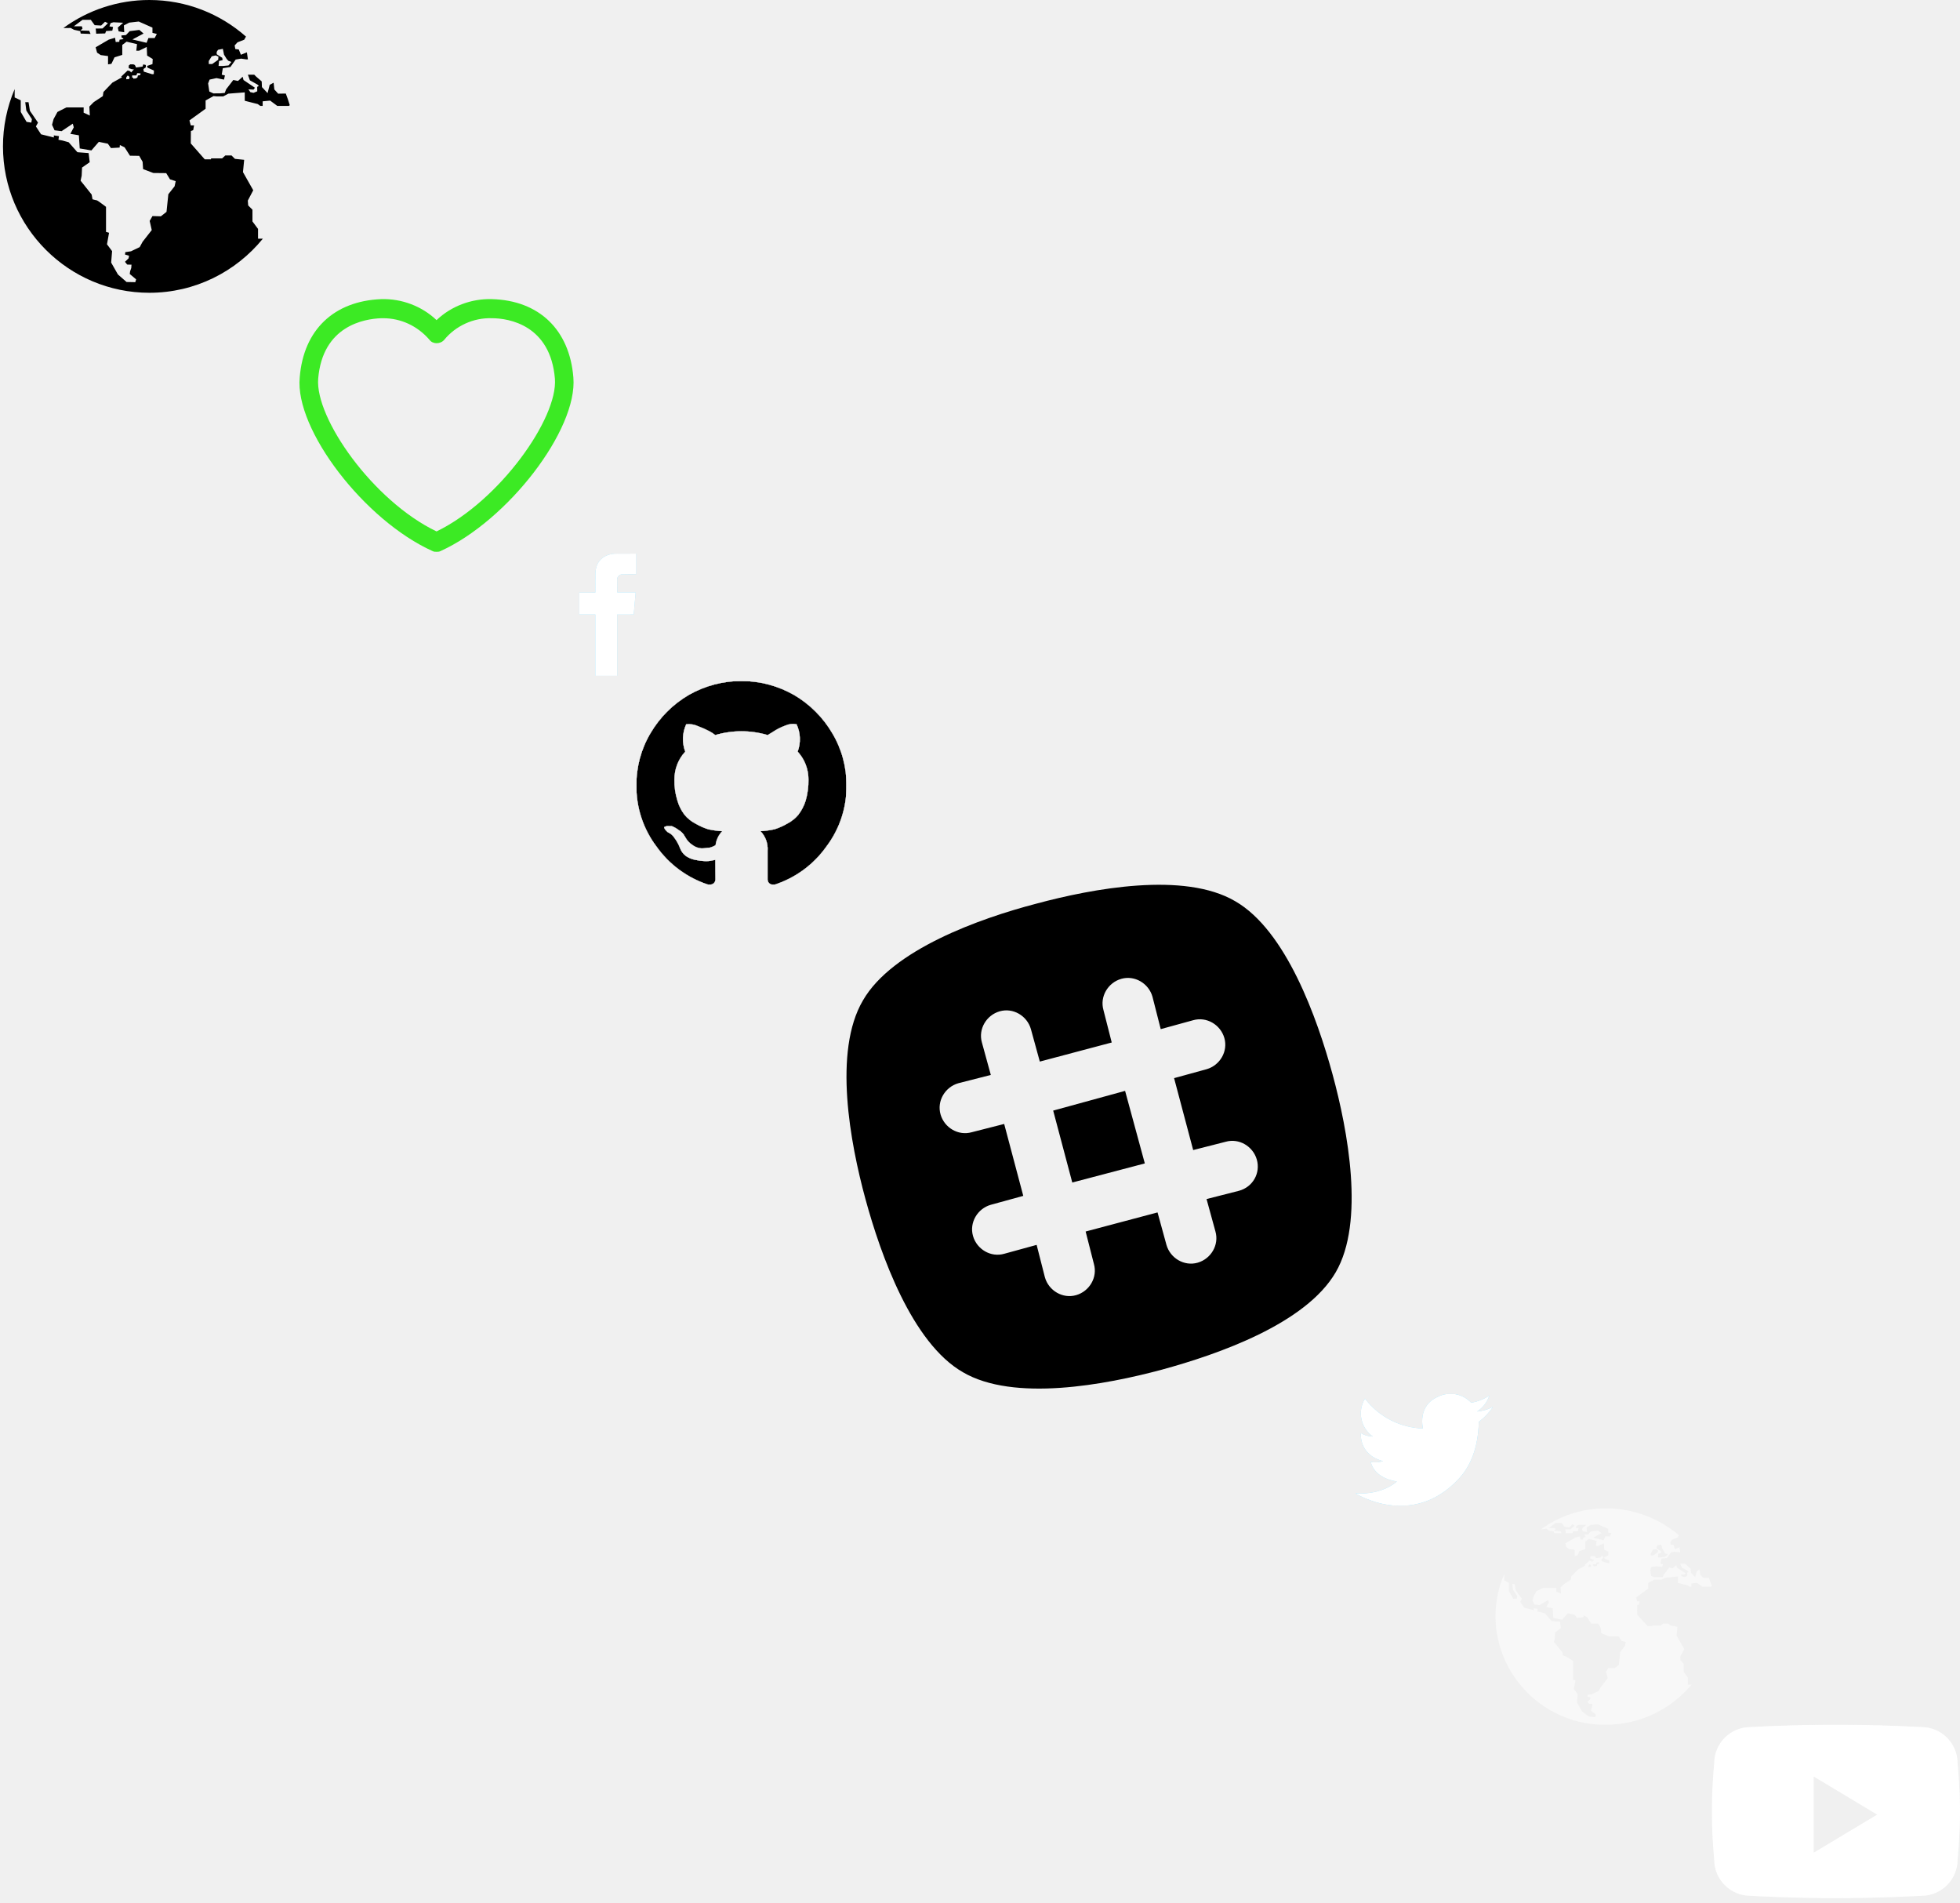
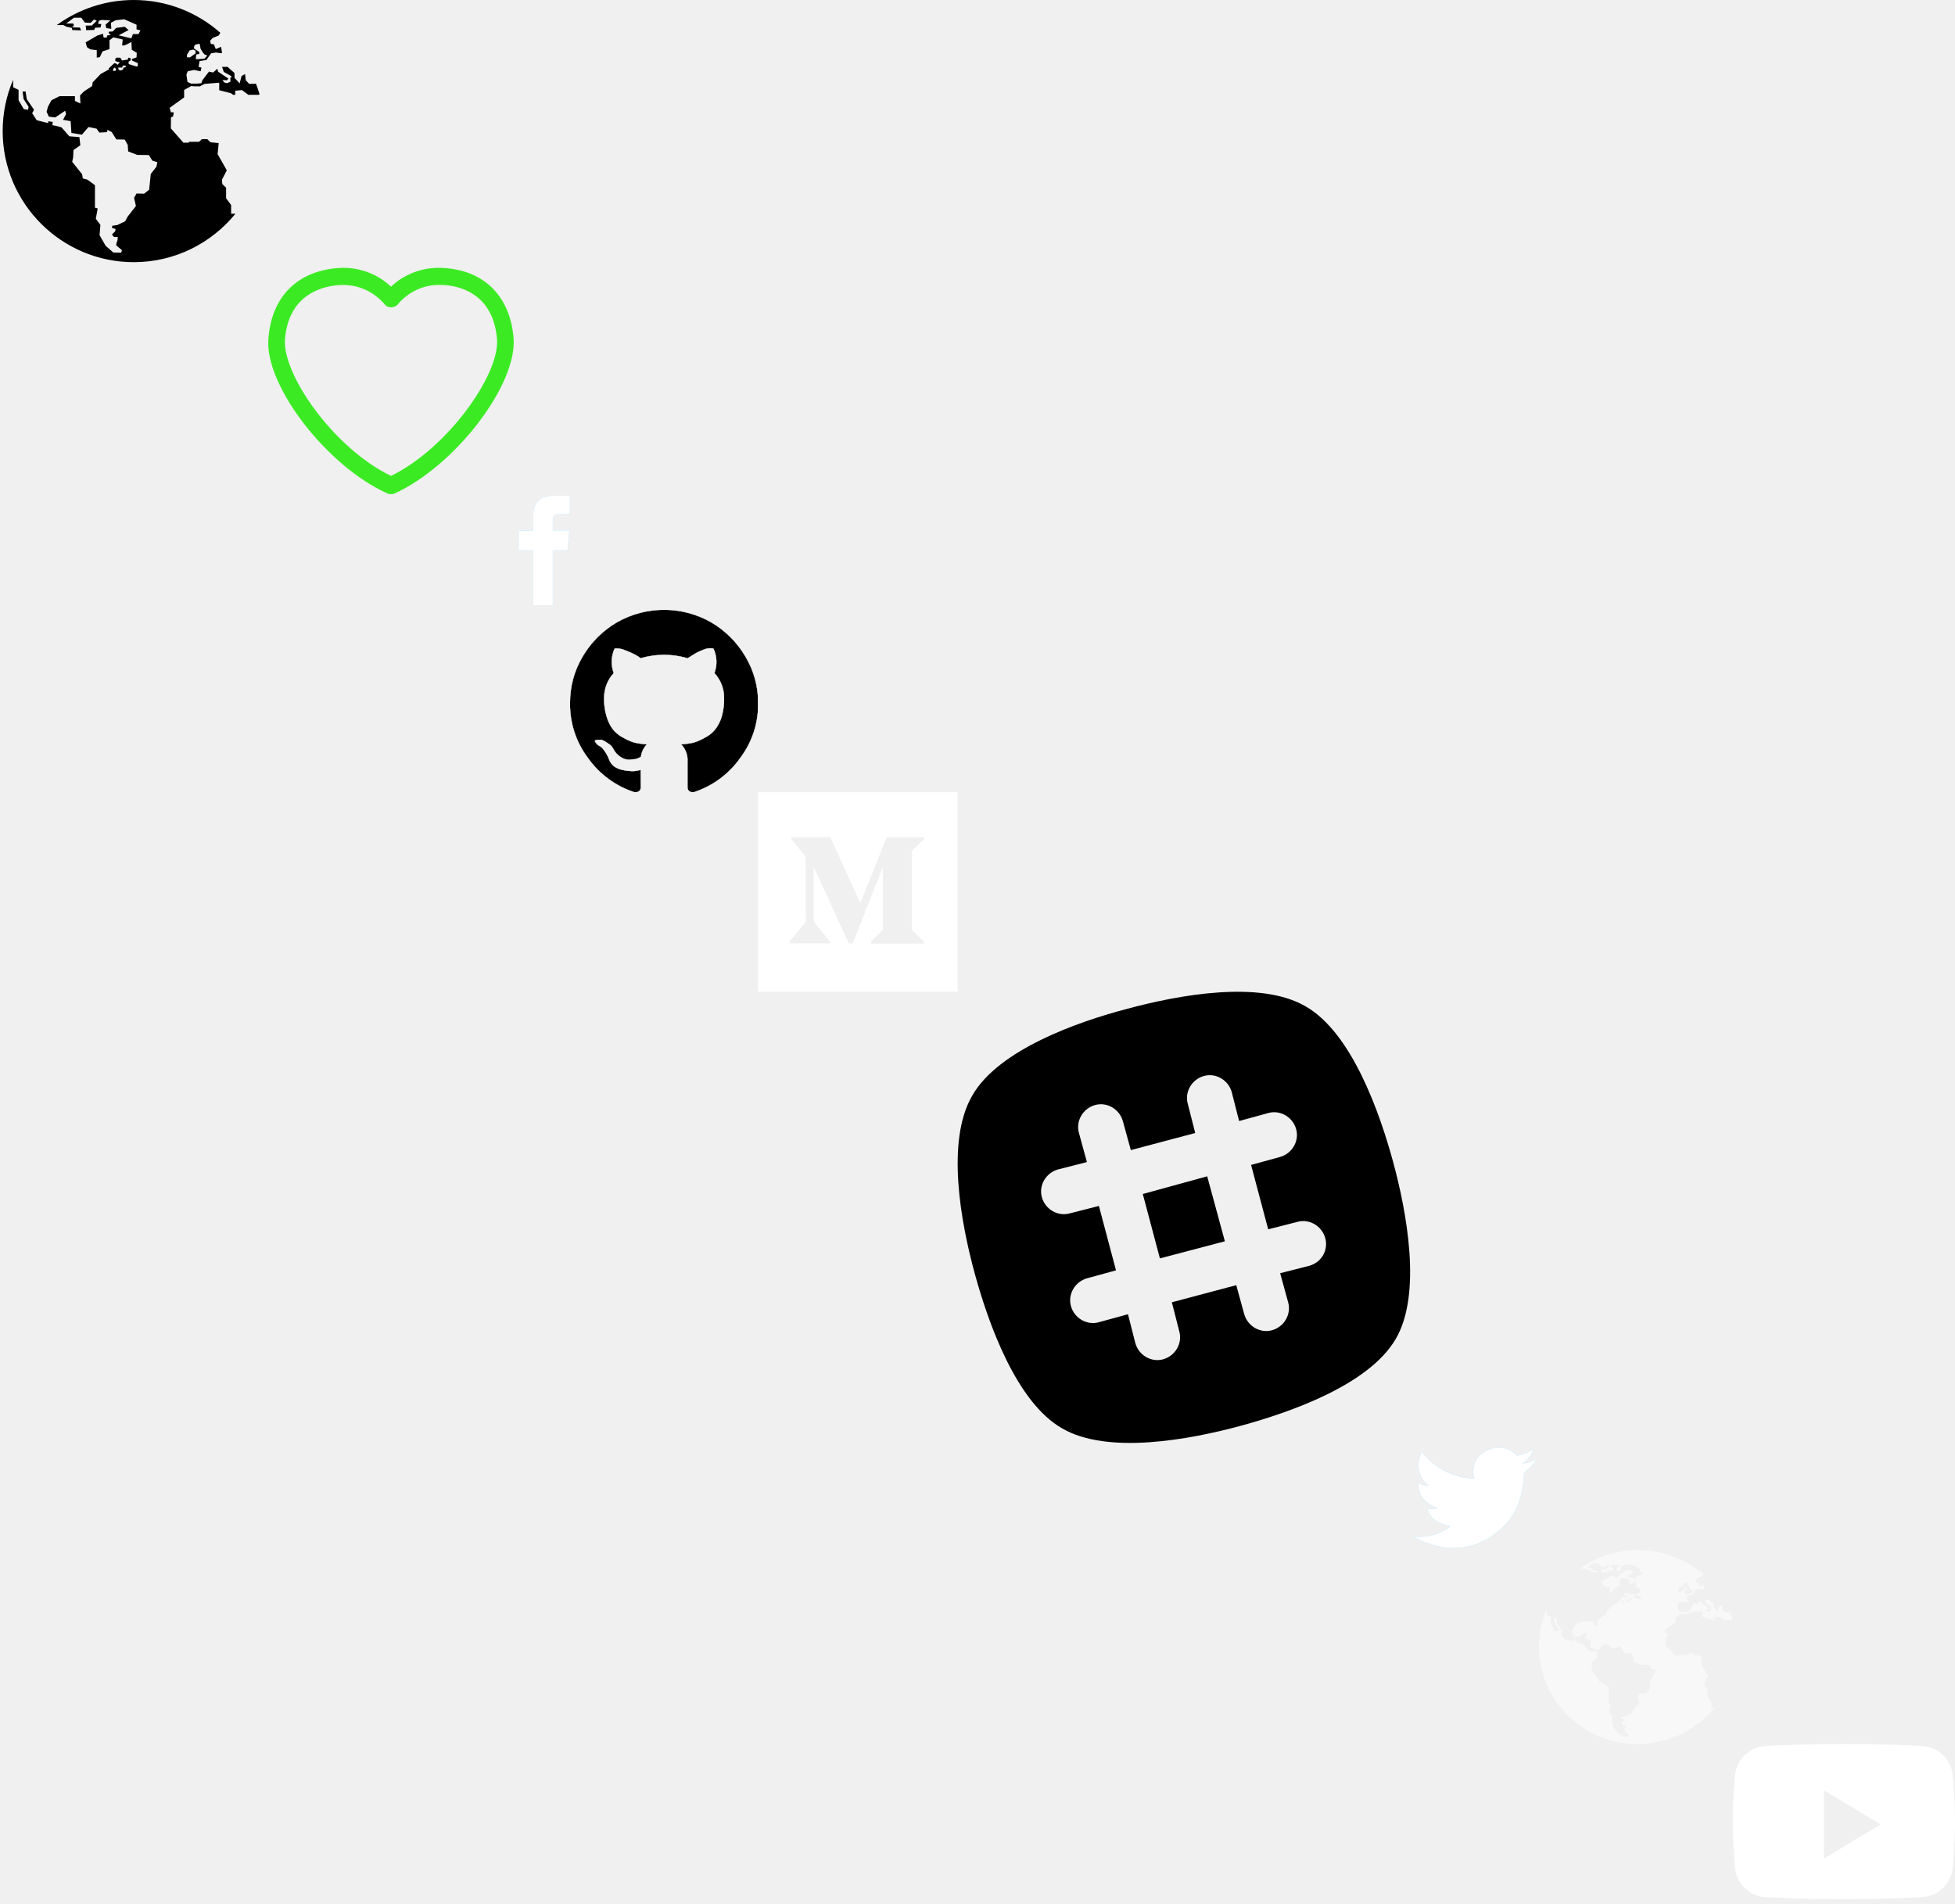
- <svg xmlns="http://www.w3.org/2000/svg" width="308" height="299" viewBox="0 0 308 299">
+ <svg xmlns="http://www.w3.org/2000/svg" width="343" height="334" viewBox="0 0 343 334">
  <svg width="46.002" height="46.002" viewBox="0 0 46.002 46.002" id="earth-globe-with-continents-maps">
    <path d="M40.503 16.351l.4.287h.373v-.718l1.176-.114 1.117.832h1.836l.129-.118a23.415 23.415 0 0 0-.623-1.823l-1.198.02-.601-.66-.116-1.061-.616.336-.33 1.297-.889-.946-.036-.894-.858-.739-.316-.315h-.995l.313.887 1.198.668.208.221-.26.13.012.703-.584.244-.498-.109-.312-.441.811.043.219-.295-1.795-1.211-.138-.516-.729.66-.739-.152-1.125 1.463-.222.573-.72.065-1.065.007-.637-.298-.188-1.265.229-.603 1.084-.237 1.182.237.145-.654-.502-.119.171-1.019 1.19-.186.832-1.175.859-.144.775.115h.286l-.158-1.104-.942.38-.332-.825-.547-.076-.103-.565.446-.486 1.061-.416.273-.488C34.599 2.175 29.284 0 23.468 0A22.87 22.87 0 0 0 9.955 4.405l1.16-.009.517.286.974.21.076.383 1.549.057-.21-.497-1.376-.039.324-.305-.113-.364h-1.244l1.357-1.013h1.3l.611.842 1.014.057.611-.593.459.229-.842.822s-1.165.021-1.108.021c.057 0 .096.802.096.802l1.413-.039.153-.381.974-.058.115-.573-.573-.097.191-.516.439-.133 1.529.076-.843.765.136.592.879.134-.057-1.07.841-.44 1.491-.172 2.159.956v.822l.688.172-.345.65h-.975l-.289.745-2.225-.525 1.751-.933-.667-.567-1.51.191-.132.137-.005-.002-.023.032-.435.452-.719.059.057.358.251.104-.01.118-.585.083-.043.339-.559.029-.101-.674-1.003.305-2.05 1.2.23.845.573.374 1.146.158v1.303l.53-.085.488-1.018 1.219-.386V7.061l.678-.512 1.639.387-.115 1.033h.44l1.205-.592.058 1.356.877.535-.037.804-.84.286.057.266 1.013.461-.021.554-.293.025a.08.08 0 0 0-.003-.015l-1.278-.394-.054-.41h-.001l.374-.257v-.374l-.402-.101-.1.345-.705.109-.07-.023v.035l-.244.037-.199-.402-.23-.101h-.502l-.228.188v.416l.429.143.424.06-.095.042-.387.429-.17-.214-.374-.099-1.019.958.133.109-1.504.833-1.415 1.472-.097.655-1.418.932-.703.707.078 1.414-.975-.454.007-.827-2.713.001-1.405.711-.61 1.125-.242.892.395.865 1.107.135 1.759-1.176.154.583-.537 1.014 1.339.229.134 2.068 1.835.312 1.166-1.348 1.415.288.497.691 1.357-.08.038-.401.746.362.841 1.318 1.452.02.536.938.076 1.146 1.606.611 2.026.021.593.973.898.288-.172.805-.984 1.25-.287 2.769-.889.702-1.318-.039-.439.764.326 1.436-1.435 1.834-.458.842-1.367.656-.899.137-.037.381.631.181-.076.411-.565.544.343.433.68.019-.038.524-.181.517-.058.42 1.006.847-.134.44-1.369-.026-1.362-1.188-1.061-1.865.148-1.8-.803-1.071.325-1.815-.477-.133V32.5s-1.338-1.014-1.415-1.014c-.077 0-.708-.172-.708-.172l-.134-.744-1.739-2.18.172-.783.057-1.281 1.204-.842-.172-1.434-1.758-.132-1.376-1.568-.975-.27-.63-.116.076-.573-.803-.114v.325l-2.008-.501-.808-1.236.329-.599-1.271-1.855-.218-1.357h-.516l.171 1.318.879 1.357-.096.536-.745-.115-.917-1.563v-1.819l-.956-.459V14a22.884 22.884 0 0 0-1.835 9.001c0 12.683 10.318 23.001 23.001 23.001 7.19 0 13.618-3.318 17.839-8.502h-.759v-1.529l-.878-1.182V32.95l-.67-.668-.059-.765.852-1.625-1.613-2.849.189-1.933-1.452-.15-.535-.535h-.976l-.496.458H33.19l-.058.153h-.957l-2.196-2.503.018-1.95.363-.133.135-.746h-.516l-.211-.783 2.541-1.834v-1.3l1.244-.691.504.05h1.023l.801-.43 2.581-.201v1.319l2.041.517zM34.051 8.15l.21-.324.756-.153.189.918.402.649.267.307.487.19-.459.546-.889.085h-.668l.075-.793.556-.115-.047-.373-.518-.325-.362-.248.001-.364zM32.81 9.584l.459-.736.619-.144.44.191-.04.497-.946.669h-.534v-.477h.002zm-12.497 2.829l-.479.04.026-.333.214-.267.288.226-.049.334zm1.679-.588l-.327.028-.066.316-.252.157-.404.034c-.014-.095-.022-.167-.022-.167h-.157v-.34h.659l.136-.351.262-.005.299.062-.128.266z" />
  </svg>
  <svg id="heart" viewBox="-283.4 406.5 43.2 39.7" width="43.2" height="39.7" x="47" y="47">
    <style>.bst0{fill:#3cea24}</style>
    <path class="bst0" d="M-261.8 446.2c-.2 0-.4 0-.6-.1-10.7-4.8-21.7-19.1-20.9-27.3.6-7.5 5.4-12 12.8-12.3 3.2-.1 6.4 1.1 8.7 3.3 2.3-2.2 5.5-3.4 8.7-3.3 7.4.2 12.2 4.8 12.8 12.3.7 8.2-10.3 22.5-20.9 27.3-.2.1-.4.1-.6.1zm-8.4-36.7h-.3c-2.7.1-9.2 1.2-9.9 9.5-.5 6.2 8.6 19.2 18.6 24 9.9-4.8 19.1-17.8 18.6-24-.7-8.4-7.2-9.5-9.9-9.5-2.9-.1-5.7 1.2-7.5 3.4-.6.7-1.8.7-2.3 0-1.9-2.2-4.5-3.4-7.3-3.4z" />
  </svg>
  <svg width="9" height="19.18" viewBox="0 0 9 19.18" id="socials-fb" x="91" y="87">
    <defs>
      <style>.ccls-1{fill:#00d8ff;fill-rule:evenodd;filter:url(#cfilter)}</style>
      <filter id="cfilter" x="285" y="1008.41" width="9" height="19.18" filterUnits="userSpaceOnUse">
        <feFlood result="flood" flood-color="#fff" />
        <feComposite result="composite" operator="in" in2="SourceGraphic" />
        <feBlend result="blend" in2="SourceGraphic" />
      </filter>
    </defs>
    <path id="cShape_20_copy_9" data-name="Shape 20 copy 9" class="ccls-1" d="M293.99 1008.39l-2.848.01s-3.632-.33-3.581 3.38l-.006 2.73-2.568.01v3.44h2.568v9.64h3.426v-9.63l2.6-.01.307-3.47h-2.9l-.014-2.05a.829.829 0 0 1 .951-.79l2.063-.03v-3.23z" transform="translate(-285 -1008.41)" />
  </svg>
  <svg width="33" height="32" viewBox="0 0 33 32" id="socials-gh" x="100" y="107">
    <defs>
      <style>.dcls-1{fill:#f8f8f8;fill-rule:evenodd;filter:url(#dfilter)}</style>
      <filter id="dfilter" x="933" y="10274" width="33" height="32" filterUnits="userSpaceOnUse">
        <feFlood result="flood" />
        <feComposite result="composite" operator="in" in2="SourceGraphic" />
        <feBlend result="blend" in2="SourceGraphic" />
      </filter>
    </defs>
    <path id="dRounded_Rectangle_1_copy" data-name="Rounded Rectangle 1 copy" class="dcls-1" d="M963.786 10282.2a16.816 16.816 0 0 0-6-6 16.689 16.689 0 0 0-16.564 0 16.818 16.818 0 0 0-6 6 15.761 15.761 0 0 0-2.213 8.2 15.589 15.589 0 0 0 3.147 9.6 16.058 16.058 0 0 0 8.132 6 1.108 1.108 0 0 0 .859-.2.891.891 0 0 0 .279-.6c0-.1 0-.4-.01-1.2-.008-.7-.011-1.3-.011-1.9l-.494.1a4.193 4.193 0 0 1-1.193.1 8.042 8.042 0 0 1-1.493-.2 3.856 3.856 0 0 1-1.439-.6 2.7 2.7 0 0 1-.945-1.3l-.215-.5a6.266 6.266 0 0 0-.677-1.1 2.185 2.185 0 0 0-.934-.8l-.151-.1q-.15-.15-.279-.3a1.177 1.177 0 0 1-.193-.3.127.127 0 0 1 .107-.2 1.02 1.02 0 0 1 .623-.1h.43a4.587 4.587 0 0 1 1.063.6 2.474 2.474 0 0 1 1.042 1.1 3.477 3.477 0 0 0 1.192 1.3 2.658 2.658 0 0 0 1.407.5c.473 0 .881-.1 1.225-.1a3.374 3.374 0 0 0 .967-.4 3.844 3.844 0 0 1 1.052-2.2 13.569 13.569 0 0 1-2.2-.3 9.9 9.9 0 0 1-2.019-.9 5.487 5.487 0 0 1-1.73-1.4 6.76 6.76 0 0 1-1.127-2.3 10.054 10.054 0 0 1-.441-3.2 6.4 6.4 0 0 1 1.7-4.4 5.573 5.573 0 0 1 .15-4.3 3.482 3.482 0 0 1 1.848.3 14.512 14.512 0 0 1 1.794.8 4.842 4.842 0 0 1 .913.6 14.48 14.48 0 0 1 8.25 0l.816-.5a9.144 9.144 0 0 1 1.976-1 2.858 2.858 0 0 1 1.741-.2 5.518 5.518 0 0 1 .172 4.3 6.407 6.407 0 0 1 1.7 4.4 11.217 11.217 0 0 1-.44 3.3 7.09 7.09 0 0 1-1.138 2.2 5.612 5.612 0 0 1-1.741 1.4 9.9 9.9 0 0 1-2.019.9 13.569 13.569 0 0 1-2.2.3 4.007 4.007 0 0 1 1.116 3.1v4.5a.907.907 0 0 0 .269.6 1.074 1.074 0 0 0 .849.2 16.058 16.058 0 0 0 8.132-6 15.589 15.589 0 0 0 3.147-9.6 15.771 15.771 0 0 0-2.232-8.2z" transform="translate(-933 -10274)" />
  </svg>
-   <svg viewBox="0 0 79.4 79.2" width="79.4" height="79.2" id="socials-sl" x="133" y="139">
+   <svg width="35" height="35" viewBox="0 0 35 35" id="socials-med" x="133" y="139">
+     <defs>
+       <style>.ecls-1{fill:#fff;fill-rule:evenodd}</style>
+     </defs>
+     <path class="ecls-1" d="M0 35V0h35v35H0zM29.077 7.9h-6.5l-4.633 11.55L12.675 7.9H5.86v.39l2.2 2.65a.91.91 0 0 1 .3.77V22.1a1.194 1.194 0 0 1-.318 1.03l-2.47 3v.39h7v-.39l-2.469-3a1.232 1.232 0 0 1-.341-1.03v-8.99l6.147 13.41h.714l5.28-13.41V23.8a.549.549 0 0 1-.187.53l-1.9 1.84v.39h9.221v-.39l-1.833-1.8a.553.553 0 0 1-.209-.53V10.62a.561.561 0 0 1 .209-.53l1.877-1.8V7.9z" />
+   </svg>
+   <svg viewBox="0 0 79.4 79.2" width="79.4" height="79.2" id="socials-sl" x="168" y="174">
    <path d="M76.4 29.8C74 21 69.1 7.2 61.1 2.6c-8-4.7-22.4-2-31.3.4C21 5.3 7.2 10.2 2.6 18.2c-4.7 8-2 22.4.4 31.2S10.3 72 18.3 76.6c8 4.7 22.4 2 31.3-.4 8.8-2.4 22.6-7.2 27.3-15.3 4.6-7.9 1.9-22.3-.5-31.1zM61.7 48.1l-5.1 1.3 1.4 5.1c.6 2.1-.7 4.3-2.8 4.9s-4.3-.7-4.9-2.8l-1.4-5.1-11.3 3 1.3 5.1c.6 2.1-.7 4.3-2.8 4.9-2.1.6-4.3-.7-4.9-2.8l-1.3-5.1-5.1 1.4c-2.1.6-4.3-.7-4.9-2.8-.6-2.1.7-4.3 2.8-4.9l5.1-1.4-3-11.3-5.1 1.3c-2.1.6-4.3-.7-4.9-2.8-.6-2.1.7-4.3 2.8-4.9l5.1-1.3-1.4-5.1c-.6-2.1.7-4.3 2.8-4.9 2.1-.6 4.3.7 4.9 2.8l1.4 5.1 11.3-3-1.3-5.1c-.6-2.1.7-4.3 2.8-4.9 2.1-.6 4.3.7 4.9 2.8l1.3 5.1 5.1-1.4c2.1-.6 4.3.7 4.9 2.8.6 2.1-.7 4.3-2.8 4.9l-5.1 1.4 3 11.3 5.1-1.3c2.1-.6 4.3.7 4.9 2.8.6 2.1-.6 4.3-2.8 4.9z" />
    <path d="M32.5 35.5l3 11.3 11.4-3-3.1-11.4z" />
  </svg>
-   <svg width="21.594" height="17.59" viewBox="0 0 21.594 17.59" id="socials-tw" x="213" y="219">
+   <svg width="21.594" height="17.59" viewBox="0 0 21.594 17.59" id="socials-tw" x="248" y="254">
    <defs>
-       <style>.fcls-1{fill:#00d8ff;fill-rule:evenodd;filter:url(#ffilter)}</style>
-       <filter id="ffilter" x="241.969" y="1009.41" width="21.594" height="17.59" filterUnits="userSpaceOnUse">
+       <style>.gcls-1{fill:#00d8ff;fill-rule:evenodd;filter:url(#gfilter)}</style>
+       <filter id="gfilter" x="241.969" y="1009.41" width="21.594" height="17.59" filterUnits="userSpaceOnUse">
        <feFlood result="flood" flood-color="#fff" />
        <feComposite result="composite" operator="in" in2="SourceGraphic" />
        <feBlend result="blend" in2="SourceGraphic" />
      </filter>
    </defs>
-     <path id="fShape_19_copy" data-name="Shape 19 copy" class="fcls-1" d="M241.973 1025.06s8.875 5.67 16.259-2.33c1.752-1.9 3.02-4.69 3.121-8.92a9.224 9.224 0 0 0 2.217-2.34 6.729 6.729 0 0 1-2.5.73 4.691 4.691 0 0 0 1.932-2.5 7.471 7.471 0 0 1-2.85 1.11 4.44 4.44 0 0 0-5.257-.92c-3.262 1.45-2.312 4.97-2.312 4.97a11.962 11.962 0 0 1-9.12-4.69 4.458 4.458 0 0 0 1.235 5.95 3.682 3.682 0 0 1-1.868-.53s-.412 3.38 3.483 4.4a4.113 4.113 0 0 1-1.932.13s.349 2.47 4.085 3.07c-.002 0-2.155 2.12-6.493 1.87z" transform="translate(-241.969 -1009.41)" />
+     <path id="gShape_19_copy" data-name="Shape 19 copy" class="gcls-1" d="M241.973 1025.06s8.875 5.67 16.259-2.33c1.752-1.9 3.02-4.69 3.121-8.92a9.224 9.224 0 0 0 2.217-2.34 6.729 6.729 0 0 1-2.5.73 4.691 4.691 0 0 0 1.932-2.5 7.471 7.471 0 0 1-2.85 1.11 4.44 4.44 0 0 0-5.257-.92c-3.262 1.45-2.312 4.97-2.312 4.97a11.962 11.962 0 0 1-9.12-4.69 4.458 4.458 0 0 0 1.235 5.95 3.682 3.682 0 0 1-1.868-.53s-.412 3.38 3.483 4.4a4.113 4.113 0 0 1-1.932.13s.349 2.47 4.085 3.07c-.002 0-2.155 2.12-6.493 1.87z" transform="translate(-241.969 -1009.41)" />
  </svg>
-   <svg width="34" height="34" viewBox="0 0 34 34" id="socials-ws" x="235" y="237">
+   <svg width="34" height="34" viewBox="0 0 34 34" id="socials-ws" x="270" y="272">
    <defs>
-       <style>.gcls-1{fill:#f8f8f8;fill-rule:evenodd}</style>
+       <style>.hcls-1{fill:#f8f8f8;fill-rule:evenodd}</style>
    </defs>
-     <path id="gRounded_Rectangle_1_copy" data-name="Rounded Rectangle 1 copy" class="gcls-1" d="M906.2 10285.1l.3.2h.281v-.5l.887-.1.843.6h1.389l.1-.1c-.139-.4-.295-.9-.47-1.3h-.9l-.454-.5-.087-.8-.465.3-.249.9-.671-.7-.027-.6-.647-.6-.239-.2h-.75l.236.6.9.5.157.2-.2.1.009.5-.44.2-.376-.1-.235-.3h.612l.165-.2-1.355-.9-.1-.4-.55.5-.557-.1-.849 1.1-.168.4h-1.346l-.481-.2-.142-.9.173-.5.818-.1.892.1.109-.4-.379-.1.129-.8.9-.1.628-.9.648-.1.585.1h.216l-.12-.8-.71.3-.251-.7h-.413l-.077-.4.336-.4.8-.3.206-.4a17.664 17.664 0 0 0-11.458-4.2 17.154 17.154 0 0 0-10.2 3.3l.876-.1.39.3.735.1.057.3h1.169l-.159-.3-1.038-.1.244-.2-.085-.2h-.938l1.023-.8h.981l.461.6.765.1.461-.5.347.2-.636.6h-.836a2.861 2.861 0 0 1 .073.6h1.066l.115-.3h.735l.087-.5h-.432l.144-.4.331-.1h1.154l-.636.6.1.4.663.1-.043-.7.635-.4 1.125-.1 1.629.7v.6l.519.1-.26.5h-.736l-.218.6-1.679-.4 1.321-.7-.5-.4-1.139.1-.1.1h-.024l-.328.4h-.543l.043.3.19.1h-.008l-.441.1-.033.3h-.421l-.077-.5-.756.2-1.547.9.174.6.432.3.865.1v1l.4-.1.369-.7.919-.3v-1.2l.512-.4 1.236.3-.086.8h.332l.909-.4.044 1 .661.3-.028.6-.633.3.043.2.764.3-.016.4h-.223l-.964-.3-.041-.3.282-.2v-.3h-.3l-.076.2-.531.1h-.237l-.151-.3h-.552l-.172.1v.3l.324.1.32.1h-.072l-.292.3-.128-.1-.282-.1-.769.7.1.1-1.135.6-1.067 1.1-.073.5-1.07.7-.531.5.059 1-.735-.3v-.6h-2.047l-1.06.5-.46.8-.183.7.3.6.835.1 1.327-.8.117.4-.406.7 1.011.2.1 1.5 1.384.3.88-1 1.068.2.375.5 1.023-.1.029-.3.563.3.635 1h1.1l.4.7.058.8 1.212.5h1.528l.448.7.677.2-.13.6-.742 1-.217 2-.67.5h-1l-.331.6.246 1-1.083 1.4-.345.6-1.032.5-.678.1-.028.3.476.1-.057.3-.427.4.259.3h.513l-.028.4-.137.4-.044.3.759.6-.1.4-1.033-.1-1.027-.8-.8-1.4.112-1.3-.606-.8.245-1.4-.36-.1v-2.9s-1.009-.7-1.067-.7a5.3 5.3 0 0 1-.534-.2l-.1-.5-1.312-1.6.13-.6.043-.9.909-.7-.13-1-1.327-.1-1.038-1.2-.735-.2-.476-.1.058-.4-.606-.1v.3l-1.515-.4-.61-.9.248-.5-.959-1.3-.164-1h-.389l.129.9.663 1-.073.4h-.554l-.692-1.2v-1.3l-.721-.4v-1a16.907 16.907 0 0 0-1.387 6.7 17.182 17.182 0 0 0 17.354 17 17.58 17.58 0 0 0 13.459-6.3h-.572v-1.1l-.663-.9v-1.3l-.5-.5-.045-.6.643-1.2-1.217-2.1.142-1.4-1.1-.2-.4-.3h-.736l-.374.3h-1.3l-.044.1h-.727l-1.657-1.8.014-1.5.274-.1.1-.5h-.39l-.159-.6 1.917-1.4v-.9l.939-.5h1.152l.605-.3 1.947-.2v1zm-4.868-6.1l.158-.2.571-.1.142.6.3.5.2.3.367.1-.346.4-.671.1h-.5l.057-.6.419-.1-.035-.3-.391-.2-.273-.2v-.3zm-.937 1.1l.347-.6.467-.1.332.2-.03.3-.714.5h-.4v-.3zm-9.428 2.1h-.362l.02-.2.161-.2.217.1zm1.266-.5l-.246.1-.05.2-.19.1h-.3a.318.318 0 0 1-.017-.1h-.118v-.2h.5l.1-.3h.423z" transform="translate(-876 -10273)" />
+     <path id="hRounded_Rectangle_1_copy" data-name="Rounded Rectangle 1 copy" class="hcls-1" d="M906.2 10285.1l.3.2h.281v-.5l.887-.1.843.6h1.389l.1-.1c-.139-.4-.295-.9-.47-1.3h-.9l-.454-.5-.087-.8-.465.3-.249.9-.671-.7-.027-.6-.647-.6-.239-.2h-.75l.236.6.9.5.157.2-.2.1.009.5-.44.2-.376-.1-.235-.3h.612l.165-.2-1.355-.9-.1-.4-.55.5-.557-.1-.849 1.1-.168.4h-1.346l-.481-.2-.142-.9.173-.5.818-.1.892.1.109-.4-.379-.1.129-.8.9-.1.628-.9.648-.1.585.1h.216l-.12-.8-.71.3-.251-.7h-.413l-.077-.4.336-.4.8-.3.206-.4a17.664 17.664 0 0 0-11.458-4.2 17.154 17.154 0 0 0-10.2 3.3l.876-.1.39.3.735.1.057.3h1.169l-.159-.3-1.038-.1.244-.2-.085-.2h-.938l1.023-.8h.981l.461.6.765.1.461-.5.347.2-.636.6h-.836a2.861 2.861 0 0 1 .073.6h1.066l.115-.3h.735l.087-.5h-.432l.144-.4.331-.1h1.154l-.636.6.1.4.663.1-.043-.7.635-.4 1.125-.1 1.629.7v.6l.519.1-.26.5h-.736l-.218.6-1.679-.4 1.321-.7-.5-.4-1.139.1-.1.1h-.024l-.328.4h-.543l.043.3.19.1h-.008l-.441.1-.033.3h-.421l-.077-.5-.756.2-1.547.9.174.6.432.3.865.1v1l.4-.1.369-.7.919-.3v-1.2l.512-.4 1.236.3-.086.8h.332l.909-.4.044 1 .661.3-.028.6-.633.3.043.2.764.3-.016.4h-.223l-.964-.3-.041-.3.282-.2v-.3h-.3l-.076.2-.531.1h-.237l-.151-.3h-.552l-.172.1v.3l.324.1.32.1h-.072l-.292.3-.128-.1-.282-.1-.769.7.1.1-1.135.6-1.067 1.1-.073.5-1.07.7-.531.5.059 1-.735-.3v-.6h-2.047l-1.06.5-.46.8-.183.7.3.6.835.1 1.327-.8.117.4-.406.7 1.011.2.1 1.5 1.384.3.88-1 1.068.2.375.5 1.023-.1.029-.3.563.3.635 1h1.1l.4.7.058.8 1.212.5h1.528l.448.7.677.2-.13.6-.742 1-.217 2-.67.5h-1l-.331.6.246 1-1.083 1.4-.345.6-1.032.5-.678.1-.028.3.476.1-.057.3-.427.4.259.3h.513l-.028.4-.137.4-.044.3.759.6-.1.4-1.033-.1-1.027-.8-.8-1.4.112-1.3-.606-.8.245-1.4-.36-.1v-2.9s-1.009-.7-1.067-.7a5.3 5.3 0 0 1-.534-.2l-.1-.5-1.312-1.6.13-.6.043-.9.909-.7-.13-1-1.327-.1-1.038-1.2-.735-.2-.476-.1.058-.4-.606-.1v.3l-1.515-.4-.61-.9.248-.5-.959-1.3-.164-1h-.389l.129.9.663 1-.073.4h-.554l-.692-1.2v-1.3l-.721-.4v-1a16.907 16.907 0 0 0-1.387 6.7 17.182 17.182 0 0 0 17.354 17 17.58 17.58 0 0 0 13.459-6.3h-.572v-1.1l-.663-.9v-1.3l-.5-.5-.045-.6.643-1.2-1.217-2.1.142-1.4-1.1-.2-.4-.3h-.736l-.374.3h-1.3l-.044.1h-.727l-1.657-1.8.014-1.5.274-.1.1-.5h-.39l-.159-.6 1.917-1.4v-.9l.939-.5h1.152l.605-.3 1.947-.2v1zm-4.868-6.1l.158-.2.571-.1.142.6.3.5.2.3.367.1-.346.4-.671.1h-.5l.057-.6.419-.1-.035-.3-.391-.2-.273-.2v-.3zm-.937 1.1l.347-.6.467-.1.332.2-.03.3-.714.5h-.4v-.3zm-9.428 2.1h-.362l.02-.2.161-.2.217.1zm1.266-.5l-.246.1-.05.2-.19.1h-.3a.318.318 0 0 1-.017-.1h-.118v-.2h.5l.1-.3h.423z" transform="translate(-876 -10273)" />
  </svg>
-   <svg width="39" height="27.25" viewBox="0 0 39 27.25" id="socials-yt" x="269" y="271">
+   <svg width="39" height="27.25" viewBox="0 0 39 27.25" id="socials-yt" x="304" y="306">
    <defs>
-       <style>.hcls-1{fill:#f8f8f8;fill-rule:evenodd;filter:url(#hfilter)}</style>
-       <filter id="hfilter" x="595" y="844.875" width="39" height="27.25" filterUnits="userSpaceOnUse">
+       <style>.icls-1{fill:#f8f8f8;fill-rule:evenodd;filter:url(#ifilter)}</style>
+       <filter id="ifilter" x="595" y="844.875" width="39" height="27.25" filterUnits="userSpaceOnUse">
        <feFlood result="flood" flood-color="#fff" />
        <feComposite result="composite" operator="in" in2="SourceGraphic" />
        <feBlend result="blend" in2="SourceGraphic" />
      </filter>
    </defs>
-     <path id="hRounded_Rectangle_1_copy_2" data-name="Rounded Rectangle 1 copy 2" class="hcls-1" d="M601.061 845.244s6.7-.379 13.412-.379c6.728 0 13.465.379 13.465.379a5.678 5.678 0 0 1 5.678 5.678s.379 3.785.379 7.571-.379 7.571-.379 7.571a5.679 5.679 0 0 1-5.678 5.679s-6.773.378-13.519.378c-6.693 0-13.358-.378-13.358-.378a5.679 5.679 0 0 1-5.678-5.679s-.378-3.822-.378-7.625c0-3.768.378-7.517.378-7.517a5.678 5.678 0 0 1 5.678-5.678zm9.939 7.75v12l10-6z" transform="translate(-595 -844.875)" />
+     <path id="iRounded_Rectangle_1_copy_2" data-name="Rounded Rectangle 1 copy 2" class="icls-1" d="M601.061 845.244s6.7-.379 13.412-.379c6.728 0 13.465.379 13.465.379a5.678 5.678 0 0 1 5.678 5.678s.379 3.785.379 7.571-.379 7.571-.379 7.571a5.679 5.679 0 0 1-5.678 5.679s-6.773.378-13.519.378c-6.693 0-13.358-.378-13.358-.378a5.679 5.679 0 0 1-5.678-5.679s-.378-3.822-.378-7.625c0-3.768.378-7.517.378-7.517a5.678 5.678 0 0 1 5.678-5.678zm9.939 7.75v12l10-6z" transform="translate(-595 -844.875)" />
  </svg>
</svg>
